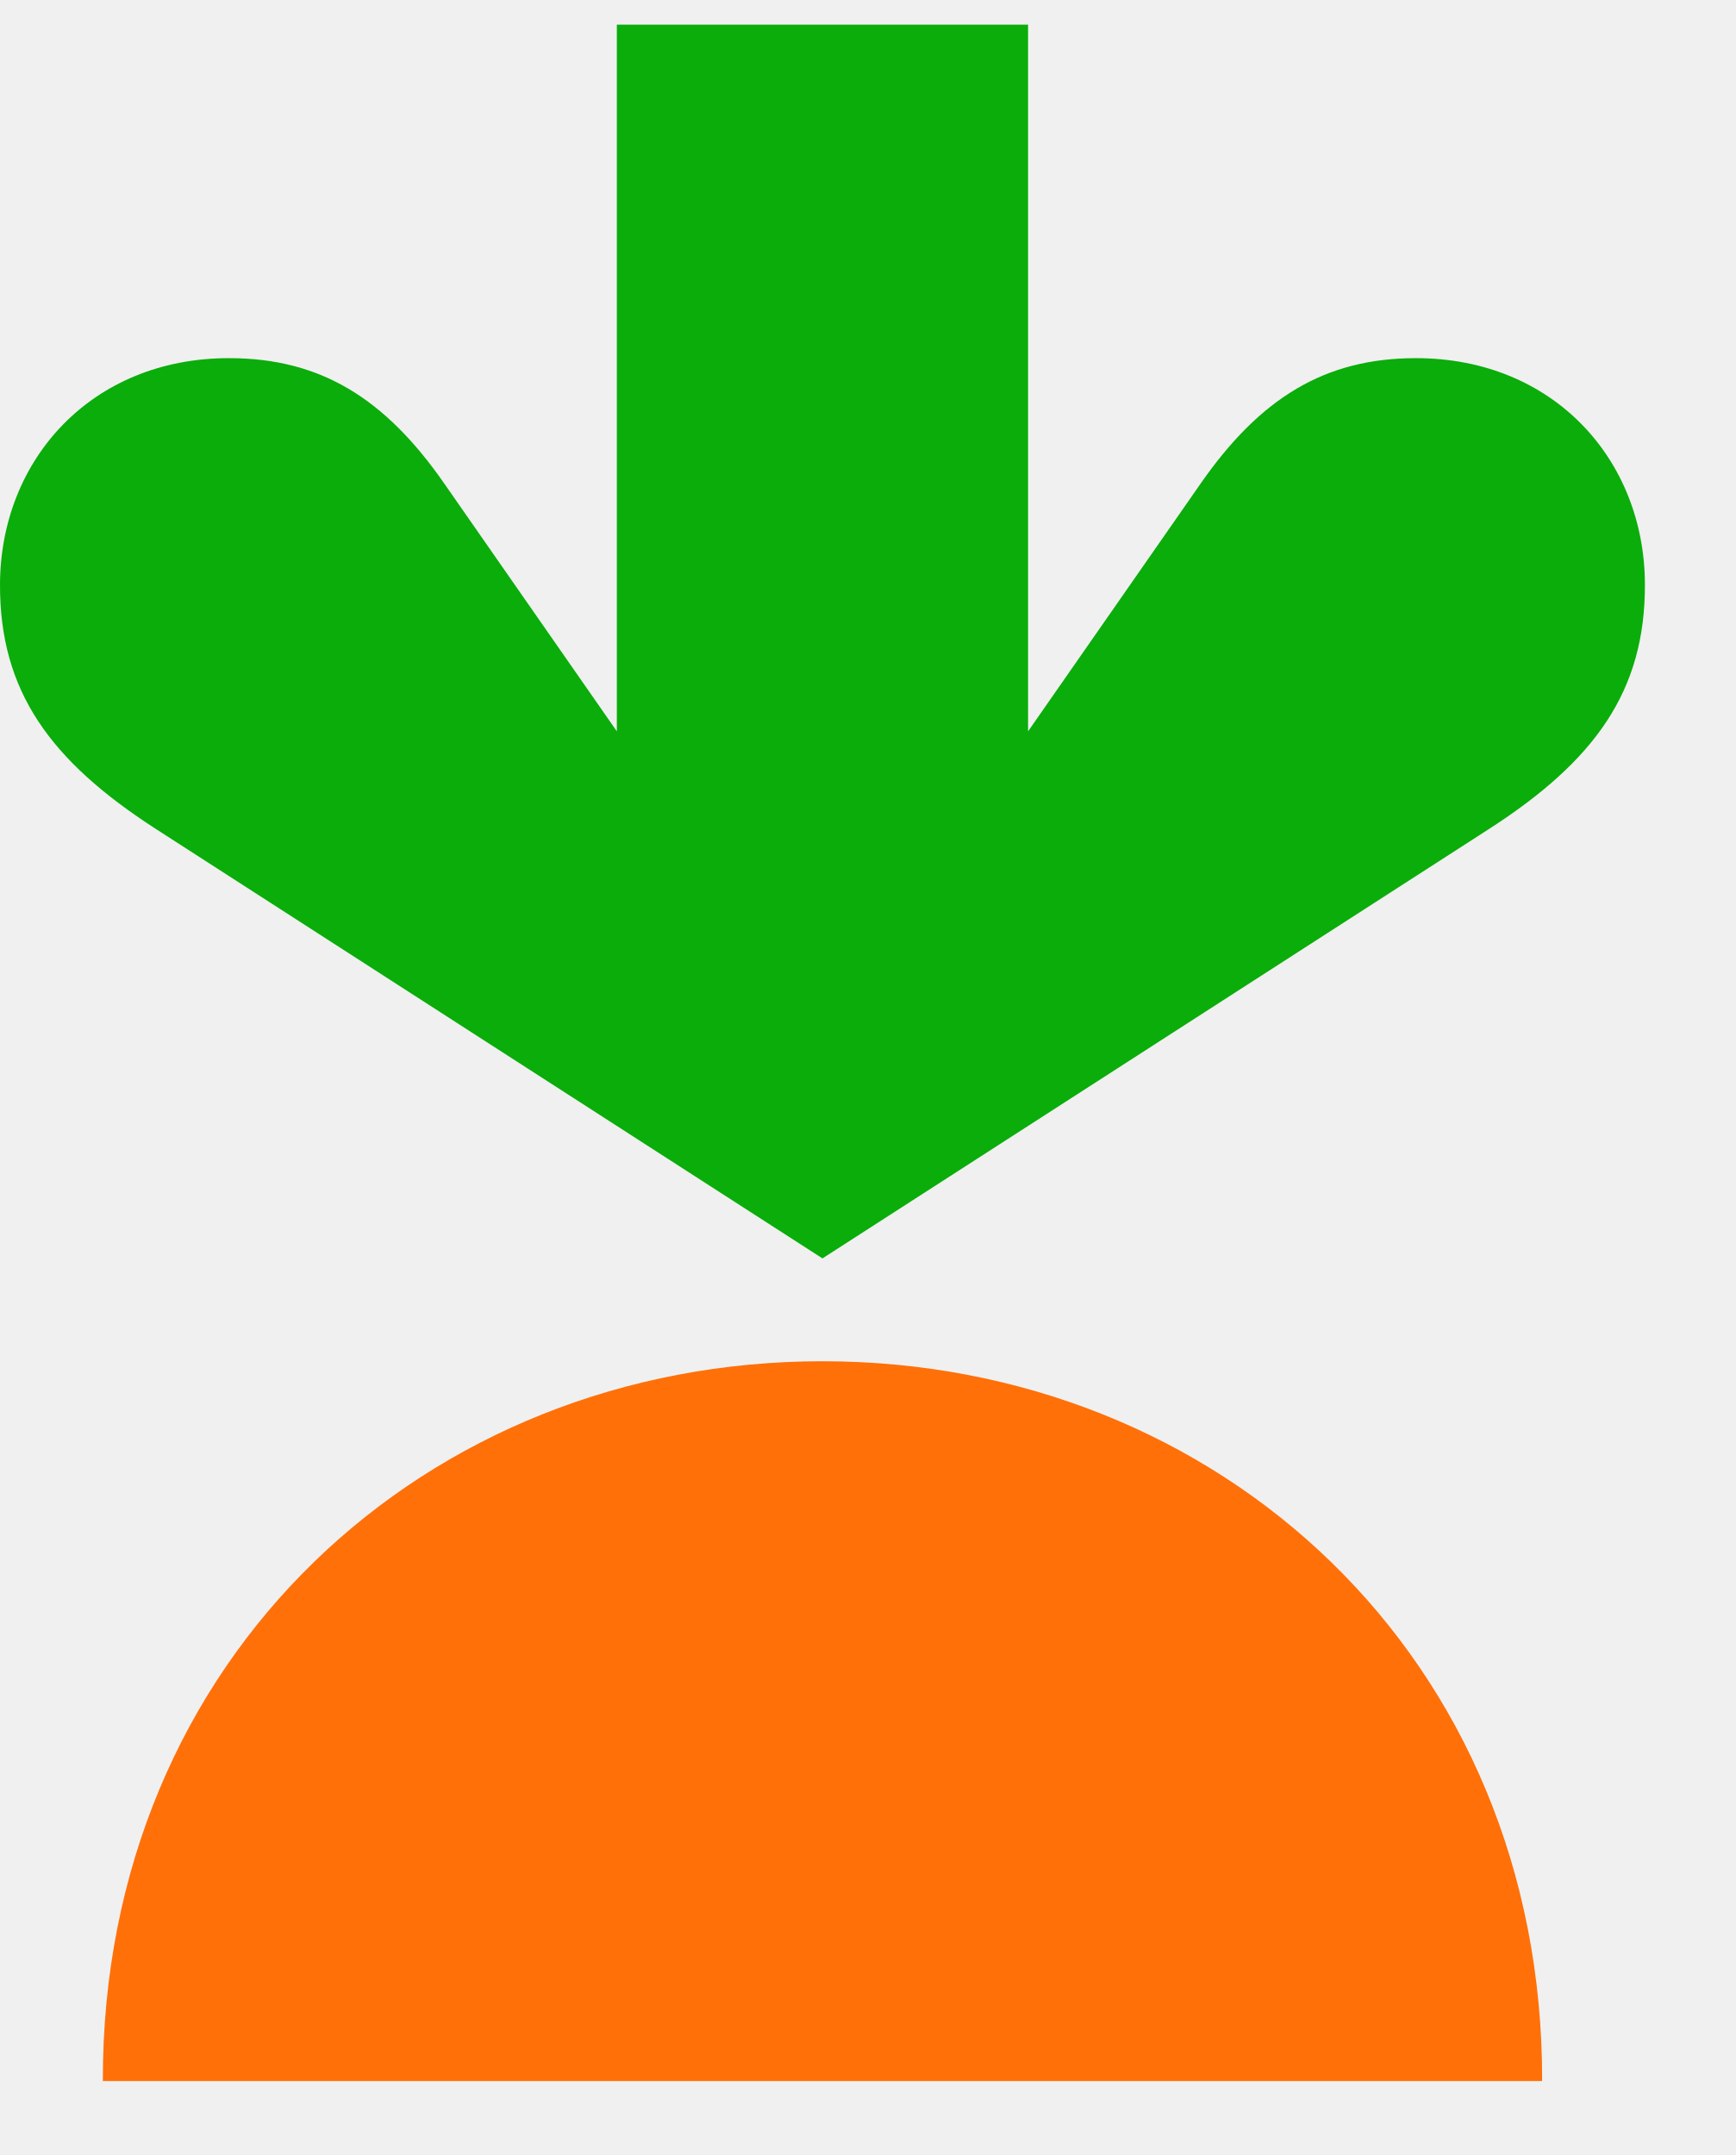
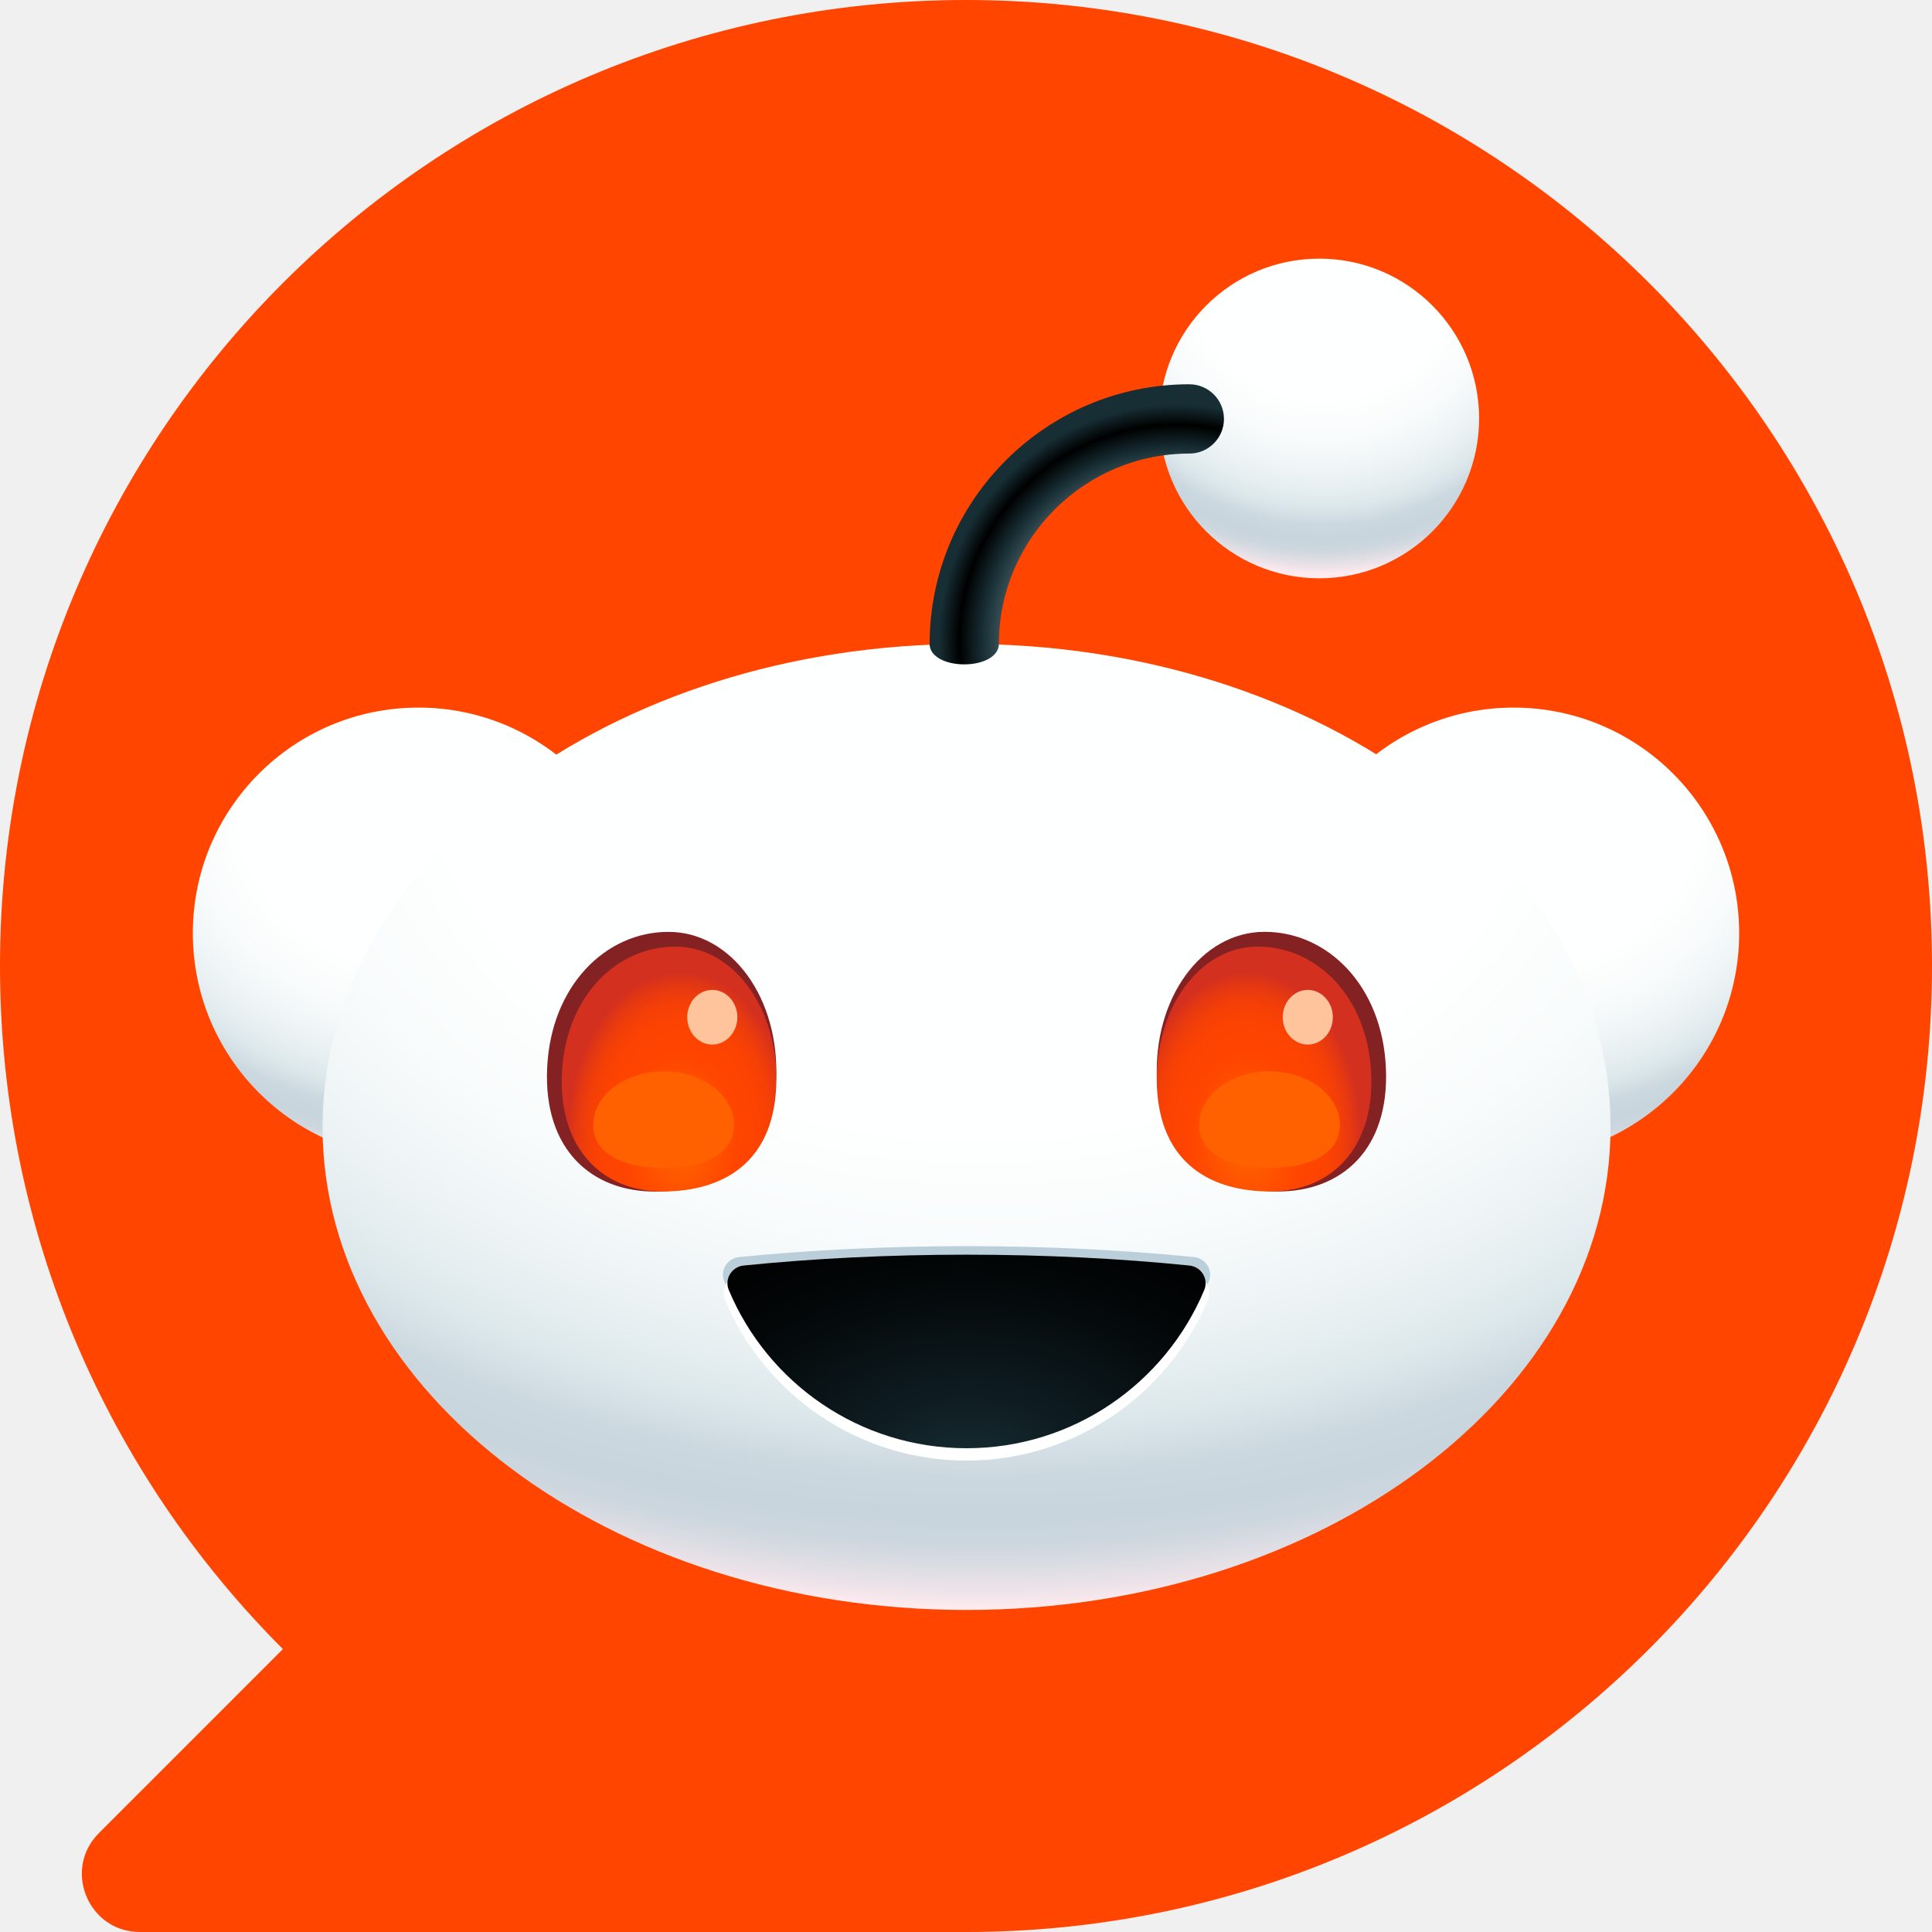
- <svg xmlns="http://www.w3.org/2000/svg" width="29" height="36" viewBox="0 0 29 36" fill="none">
-   <path d="M23.655 5.983C22.137 5.983 21.054 6.645 20.055 8.082L17.175 12.217V0.412H10.305V12.217L7.425 8.082C6.428 6.645 5.345 5.983 3.825 5.983C1.533 5.983 0.008 7.675 3.18546e-05 9.76C-0.006 11.545 0.836 12.709 2.61 13.852L13.74 21.022L24.87 13.852C26.645 12.709 27.486 11.545 27.48 9.76C27.474 7.675 25.947 5.983 23.655 5.983Z" fill="#0AAD0A" />
-   <path d="M13.74 22.74C20.355 22.74 25.778 27.678 25.763 34.764H1.718C1.704 27.681 7.125 22.74 13.74 22.74Z" fill="#FF7009" />
+ <svg xmlns="http://www.w3.org/2000/svg" width="48" height="48" fill="none" viewBox="0 0 48 48" id="reddit">
+   <g clip-path="url(#clip0_191_72)">
+     <path fill="#FF4500" d="M24 0C10.746 0 0 10.746 0 24C0 30.628 2.687 36.628 7.029 40.971L2.458 45.542C1.551 46.449 2.194 48 3.476 48H24C37.254 48 48 37.254 48 24C48 10.746 37.254 0 24 0Z" />
+     <path fill="url(#paint0_radial_191_72)" d="M37.605 28.789C40.7 28.789 43.209 26.28 43.209 23.184C43.209 20.089 40.7 17.58 37.605 17.58C34.51 17.58 32.001 20.089 32.001 23.184C32.001 26.28 34.51 28.789 37.605 28.789Z" />
+     <path fill="url(#paint1_radial_191_72)" d="M10.395 28.789C13.49 28.789 15.999 26.28 15.999 23.184C15.999 20.089 13.49 17.58 10.395 17.58C7.3 17.58 4.791 20.089 4.791 23.184C4.791 26.28 7.3 28.789 10.395 28.789Z" />
+     <path fill="url(#paint2_radial_191_72)" d="M24.013 39.999C32.849 39.999 40.013 34.627 40.013 27.999C40.013 21.372 32.849 15.999 24.013 15.999C15.177 15.999 8.014 21.372 8.014 27.999C8.014 34.627 15.177 39.999 24.013 39.999Z" />
+     <path fill="#842123" d="M19.282 26.833C19.189 28.866 17.839 29.604 16.269 29.604 14.7 29.604 13.5 28.564 13.594 26.531 13.688 24.499 15.037 23.152 16.607 23.152 18.176 23.152 19.376 24.801 19.282 26.833ZM34.432 26.529C34.526 28.562 33.328 29.602 31.757 29.602 30.186 29.602 28.836 28.866 28.744 26.831 28.65 24.799 29.848 23.151 31.419 23.151 32.991 23.151 34.341 24.495 34.432 26.529Z" />
+     <path fill="url(#paint3_radial_191_72)" d="M28.744 27.009C28.832 28.913 30.094 29.602 31.564 29.602C33.034 29.602 34.155 28.569 34.067 26.666C33.979 24.763 32.717 23.518 31.247 23.518C29.777 23.518 28.656 25.106 28.744 27.009Z" />
+     <path fill="url(#paint4_radial_191_72)" d="M19.284 27.009C19.196 28.913 17.934 29.602 16.464 29.602C14.994 29.602 13.873 28.569 13.961 26.666C14.049 24.763 15.311 23.518 16.781 23.518C18.251 23.518 19.372 25.106 19.284 27.009Z" />
+     <path fill="#BBCFDA" d="M24.013 30.96C22.029 30.96 20.128 31.056 18.369 31.23C18.069 31.26 17.878 31.566 17.994 31.839C18.979 34.148 21.302 35.769 24.013 35.769C26.724 35.769 29.046 34.148 30.032 31.839C30.148 31.566 29.959 31.26 29.657 31.23C27.898 31.056 25.997 30.96 24.013 30.96Z" />
+     <path fill="#fff" d="M24.013 31.401C22.035 31.401 20.139 31.498 18.386 31.676C18.086 31.706 17.897 32.017 18.013 32.295C18.996 34.641 21.311 36.287 24.011 36.287C26.711 36.287 29.029 34.639 30.011 32.295C30.128 32.017 29.938 31.706 29.638 31.676C27.885 31.498 25.989 31.401 24.011 31.401H24.013Z" />
+     <path fill="url(#paint5_radial_191_72)" d="M24.013 31.172C22.067 31.172 20.201 31.267 18.474 31.442C18.18 31.472 17.992 31.777 18.107 32.051C19.073 34.359 21.352 35.981 24.013 35.981C26.674 35.981 28.952 34.359 29.919 32.051C30.034 31.777 29.846 31.472 29.552 31.442C27.827 31.267 25.961 31.172 24.013 31.172Z" />
+     <path fill="url(#paint6_radial_191_72)" d="M32.777 14.368C34.97 14.368 36.748 12.59 36.748 10.397C36.748 8.204 34.97 6.426 32.777 6.426C30.584 6.426 28.806 8.204 28.806 10.397C28.806 12.59 30.584 14.368 32.777 14.368Z" />
+     <path fill="url(#paint7_radial_191_72)" d="M23.957 16.506C23.481 16.506 23.096 16.307 23.096 15.999C23.096 12.441 25.991 9.547 29.548 9.547C30.024 9.547 30.409 9.934 30.409 10.408C30.409 10.883 30.023 11.269 29.548 11.269C26.94 11.269 24.817 13.391 24.817 15.999C24.817 16.307 24.431 16.506 23.957 16.506Z" />
+     <path fill="#FF6101" d="M18.238 27.951C18.238 28.688 17.454 29.017 16.489 29.017 15.523 29.017 14.739 28.688 14.739 27.951 14.739 27.214 15.523 26.617 16.489 26.617 17.454 26.617 18.238 27.214 18.238 27.951ZM33.289 27.951C33.289 28.688 32.505 29.017 31.539 29.017 30.574 29.017 29.79 28.688 29.79 27.951 29.79 27.214 30.574 26.617 31.539 26.617 32.505 26.617 33.289 27.214 33.289 27.951Z" />
+     <path fill="#FFC49C" d="M17.696 25.952C18.04 25.952 18.319 25.648 18.319 25.273 18.319 24.898 18.04 24.594 17.696 24.594 17.352 24.594 17.074 24.898 17.074 25.273 17.074 25.648 17.352 25.952 17.696 25.952ZM32.492 25.952C32.836 25.952 33.114 25.648 33.114 25.273 33.114 24.898 32.836 24.594 32.492 24.594 32.148 24.594 31.869 24.898 31.869 25.273 31.869 25.648 32.148 25.952 32.492 25.952Z" />
+   </g>
+   <defs>
+     <radialGradient id="paint0_radial_191_72" cx="0" cy="0" r="1" gradientTransform="matrix(11.2315 0 0 9.79772 37.69 20.167)" gradientUnits="userSpaceOnUse">
+       <stop stop-color="#FEFFFF" />
+       <stop offset=".4" stop-color="#FEFFFF" />
+       <stop offset=".51" stop-color="#F9FCFC" />
+       <stop offset=".62" stop-color="#EDF3F5" />
+       <stop offset=".7" stop-color="#DEE9EC" />
+       <stop offset=".72" stop-color="#D8E4E8" />
+       <stop offset=".76" stop-color="#CCD8DF" />
+       <stop offset=".8" stop-color="#C8D5DD" />
+       <stop offset=".83" stop-color="#CCD6DE" />
+       <stop offset=".85" stop-color="#D8DBE2" />
+       <stop offset=".88" stop-color="#EDE3E9" />
+       <stop offset=".9" stop-color="#FFEBEF" />
+     </radialGradient>
+     <radialGradient id="paint1_radial_191_72" cx="0" cy="0" r="1" gradientTransform="matrix(11.2315 0 0 9.79772 10.48 20.167)" gradientUnits="userSpaceOnUse">
+       <stop stop-color="#FEFFFF" />
+       <stop offset=".4" stop-color="#FEFFFF" />
+       <stop offset=".51" stop-color="#F9FCFC" />
+       <stop offset=".62" stop-color="#EDF3F5" />
+       <stop offset=".7" stop-color="#DEE9EC" />
+       <stop offset=".72" stop-color="#D8E4E8" />
+       <stop offset=".76" stop-color="#CCD8DF" />
+       <stop offset=".8" stop-color="#C8D5DD" />
+       <stop offset=".83" stop-color="#CCD6DE" />
+       <stop offset=".85" stop-color="#D8DBE2" />
+       <stop offset=".88" stop-color="#EDE3E9" />
+       <stop offset=".9" stop-color="#FFEBEF" />
+     </radialGradient>
+     <radialGradient id="paint2_radial_191_72" cx="0" cy="0" r="1" gradientTransform="matrix(33.8788 0 0 23.7872 24.44 18.596)" gradientUnits="userSpaceOnUse">
+       <stop stop-color="#FEFFFF" />
+       <stop offset=".4" stop-color="#FEFFFF" />
+       <stop offset=".51" stop-color="#F9FCFC" />
+       <stop offset=".62" stop-color="#EDF3F5" />
+       <stop offset=".7" stop-color="#DEE9EC" />
+       <stop offset=".72" stop-color="#D8E4E8" />
+       <stop offset=".76" stop-color="#CCD8DF" />
+       <stop offset=".8" stop-color="#C8D5DD" />
+       <stop offset=".83" stop-color="#CCD6DE" />
+       <stop offset=".85" stop-color="#D8DBE2" />
+       <stop offset=".88" stop-color="#EDE3E9" />
+       <stop offset=".9" stop-color="#FFEBEF" />
+     </radialGradient>
+     <radialGradient id="paint3_radial_191_72" cx="0" cy="0" r="1" gradientTransform="matrix(-2.83057 0 0 -4.15553 30.99 28.307)" gradientUnits="userSpaceOnUse">
+       <stop stop-color="#F60" />
+       <stop offset=".5" stop-color="#FF4500" />
+       <stop offset=".7" stop-color="#FC4301" />
+       <stop offset=".82" stop-color="#F43F07" />
+       <stop offset=".92" stop-color="#E53812" />
+       <stop offset="1" stop-color="#D4301F" />
+     </radialGradient>
+     <radialGradient id="paint4_radial_191_72" cx="0" cy="0" r="1" gradientTransform="matrix(2.83057 0 0 4.15553 16.91 28.307)" gradientUnits="userSpaceOnUse">
+       <stop stop-color="#F60" />
+       <stop offset=".5" stop-color="#FF4500" />
+       <stop offset=".7" stop-color="#FC4301" />
+       <stop offset=".82" stop-color="#F43F07" />
+       <stop offset=".92" stop-color="#E53812" />
+       <stop offset="1" stop-color="#D4301F" />
+     </radialGradient>
+     <radialGradient id="paint5_radial_191_72" cx="0" cy="0" r="1" gradientTransform="matrix(9.98104 0 0 6.58324 24.07 36.545)" gradientUnits="userSpaceOnUse">
+       <stop stop-color="#172E35" />
+       <stop offset=".29" stop-color="#0E1C21" />
+       <stop offset=".73" stop-color="#030708" />
+       <stop offset="1" />
+     </radialGradient>
+     <radialGradient id="paint6_radial_191_72" cx="0" cy="0" r="1" gradientTransform="translate(32.871 6.395)scale(8.76139)" gradientUnits="userSpaceOnUse">
+       <stop stop-color="#FEFFFF" />
+       <stop offset=".4" stop-color="#FEFFFF" />
+       <stop offset=".51" stop-color="#F9FCFC" />
+       <stop offset=".62" stop-color="#EDF3F5" />
+       <stop offset=".7" stop-color="#DEE9EC" />
+       <stop offset=".72" stop-color="#D8E4E8" />
+       <stop offset=".76" stop-color="#CCD8DF" />
+       <stop offset=".8" stop-color="#C8D5DD" />
+       <stop offset=".83" stop-color="#CCD6DE" />
+       <stop offset=".85" stop-color="#D8DBE2" />
+       <stop offset=".88" stop-color="#EDE3E9" />
+       <stop offset=".9" stop-color="#FFEBEF" />
+     </radialGradient>
+     <radialGradient id="paint7_radial_191_72" cx="0" cy="0" r="1" gradientTransform="matrix(7.1813 0 0 7.18131 29.22 15.946)" gradientUnits="userSpaceOnUse">
+       <stop offset=".48" stop-color="#7A9299" />
+       <stop offset=".67" stop-color="#172E35" />
+       <stop offset=".75" />
+       <stop offset=".82" stop-color="#172E35" />
+     </radialGradient>
+     <clipPath id="clip0_191_72">
+       <rect width="48" height="48" fill="#fff" />
+     </clipPath>
+   </defs>
</svg>
